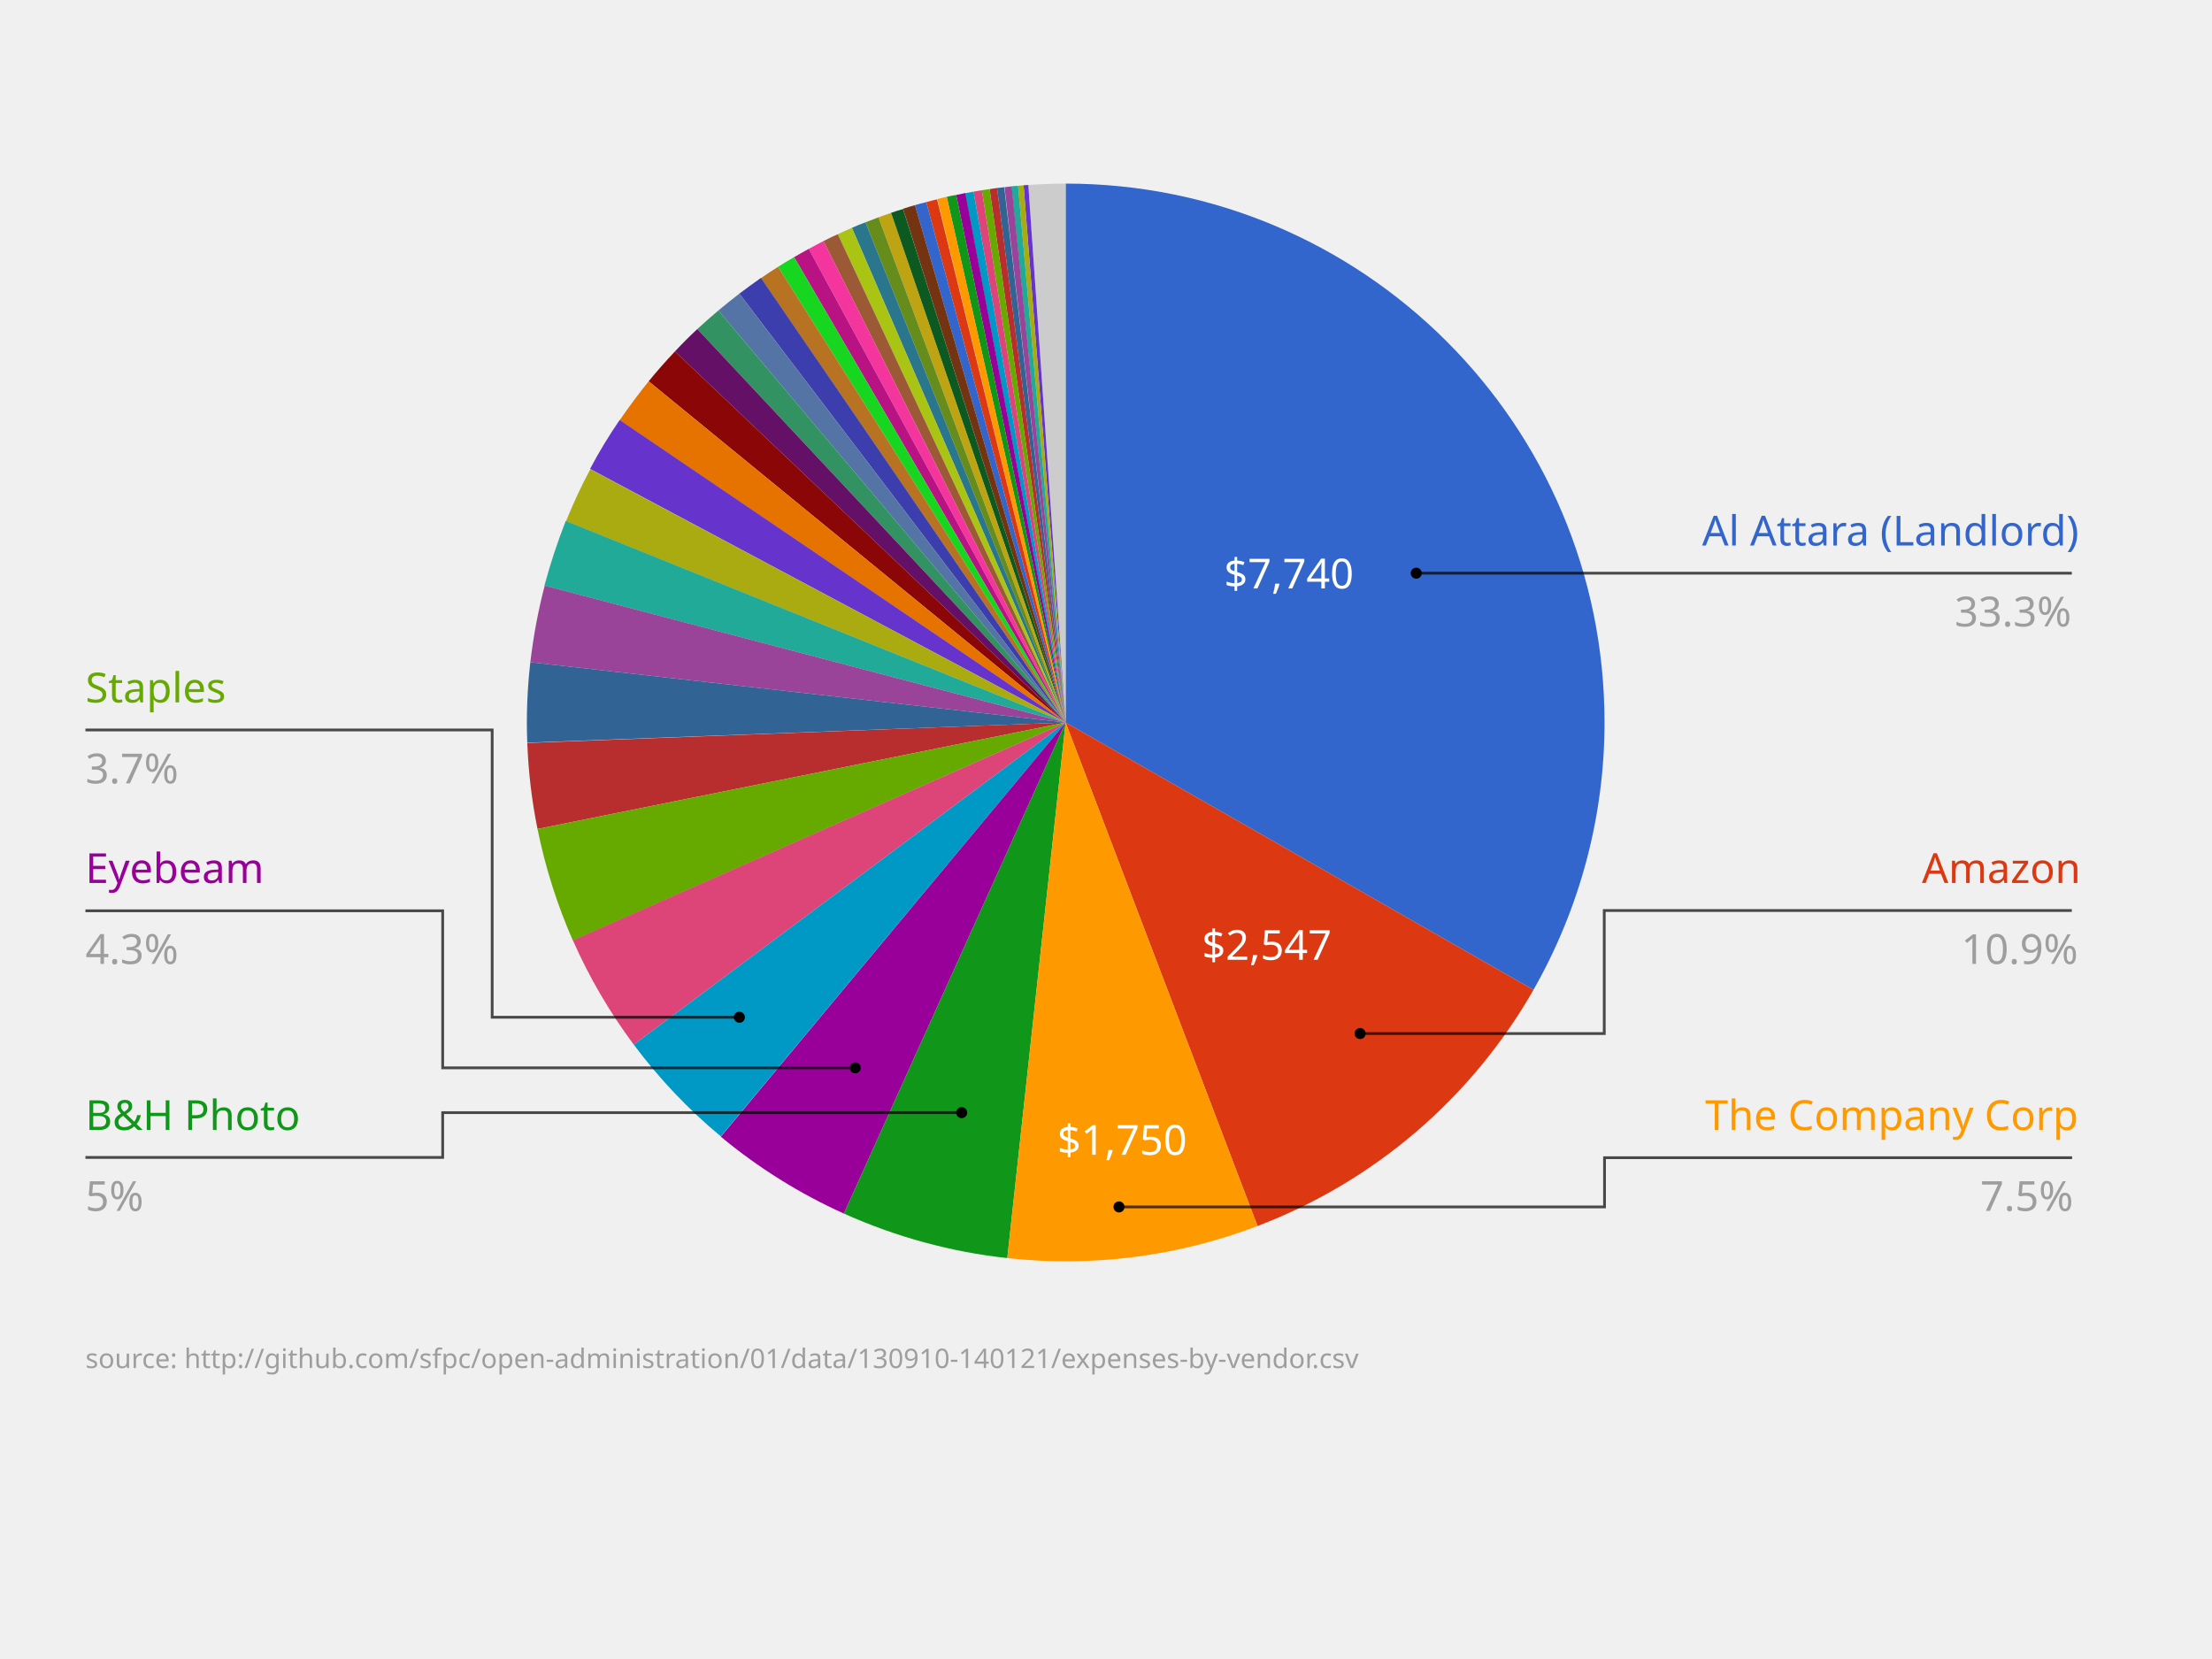
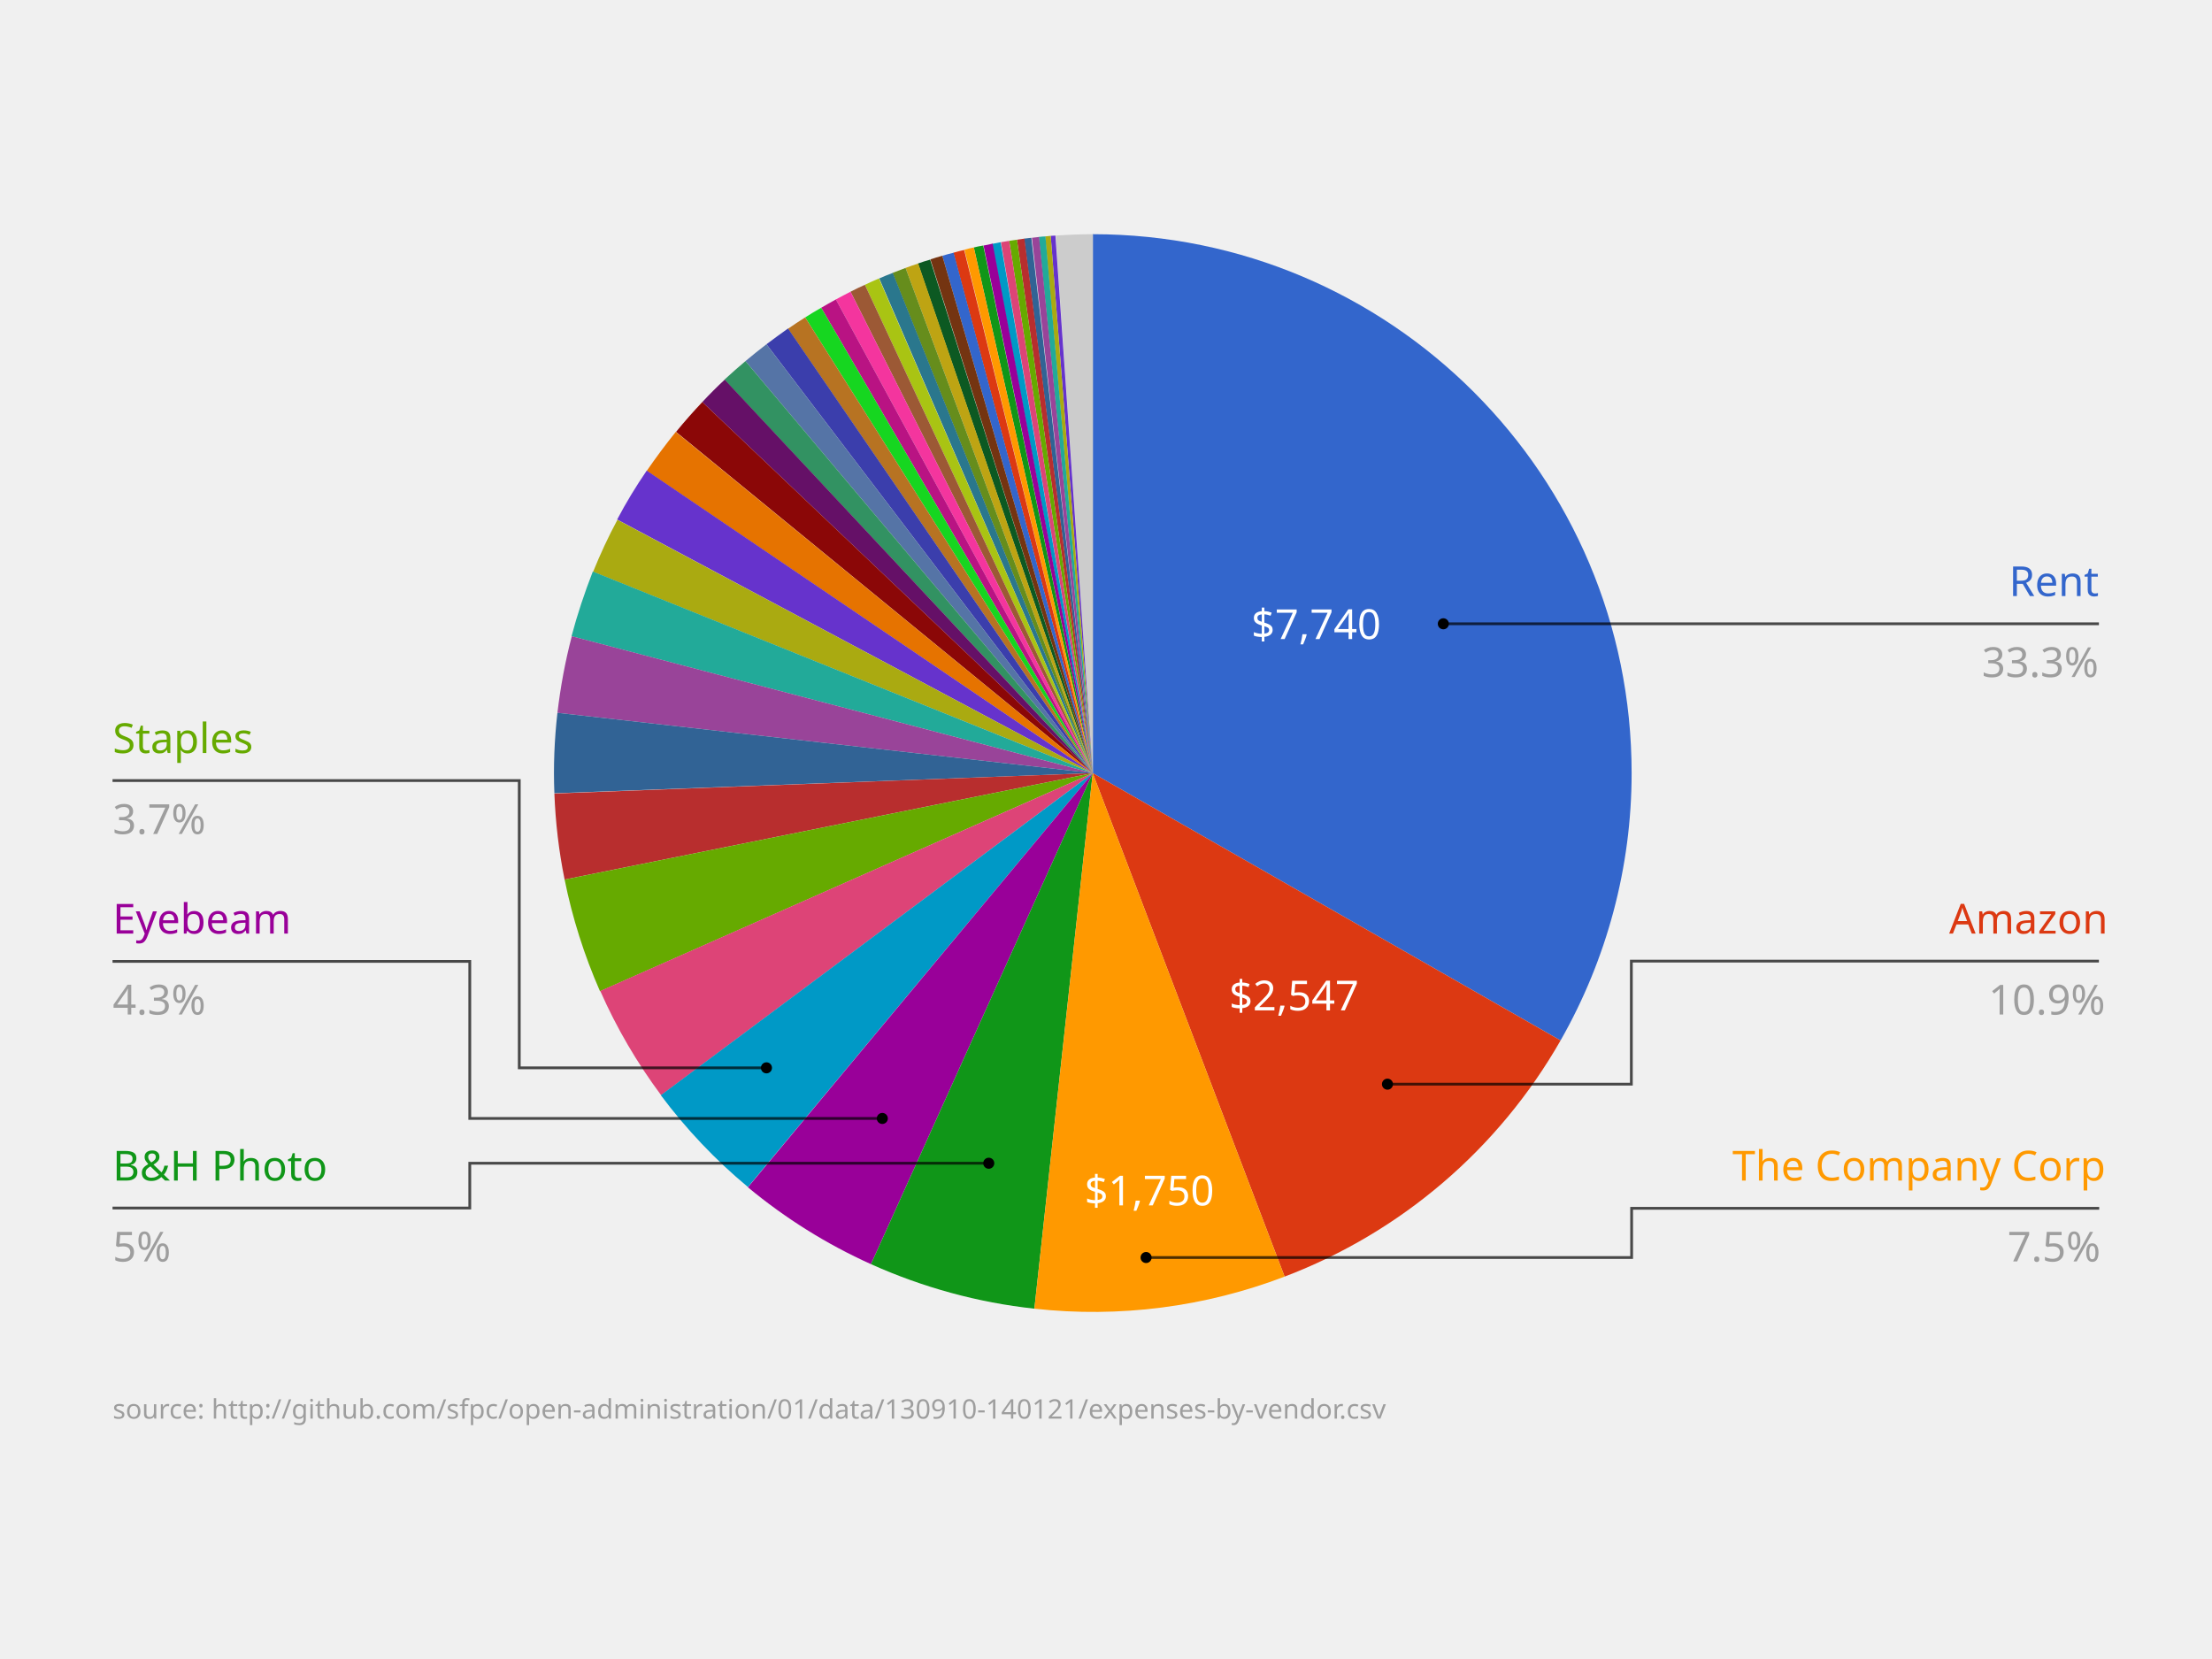
- <svg xmlns="http://www.w3.org/2000/svg" version="1.1" x="0px" y="0px" viewBox="318 937 800 600" enable-background="new 318 937 800 600" xml:space="preserve">
-   <g id="Layer_1">
-     <path fill="#3366CC" d="M703.4,1198.3v-194.9c107.6,0,194.9,87.2,194.9,194.9c0,33.9-8.9,67.2-25.7,96.7L703.4,1198.3L703.4,1198.3   " />
-     <text transform="matrix(1 0 0 1 760.6874 1149.819)" fill="#FFFFFF" font-family="'ApercuPro'" font-size="15">$7,740</text>
+ <svg xmlns="http://www.w3.org/2000/svg" version="1.1" id="Layer_1" x="0px" y="0px" viewBox="0 0 800 600" enable-background="new 0 0 800 600" xml:space="preserve">
+   <g id="Layer_1_1_">
+     <path fill="#3366CC" d="M395.2,279.6V84.7c107.6,0,194.9,87.2,194.9,194.9c0,33.9-8.9,67.2-25.7,96.7L395.2,279.6L395.2,279.6" />
+     <text transform="matrix(1 0 0 1 452.5374 231.1166)" fill="#FFFFFF" font-family="'ApercuPro'" font-size="15">$7,740</text>
    <g>
-       <path fill="#DC3912" d="M703.4,1198.3l169.2,96.7c-22.4,39.2-57.7,69.4-99.8,85.4L703.4,1198.3L703.4,1198.3" />
+       <path fill="#DC3912" d="M395.2,279.6l169.2,96.7c-22.4,39.2-57.7,69.4-99.8,85.4L395.2,279.6L395.2,279.6" />
    </g>
    <g>
-       <path fill="#CCCCCC" d="M703.4,1198.3l-13.5-194.4c4.5-0.3,9-0.5,13.5-0.5V1198.3L703.4,1198.3" />
+       <path fill="#CCCCCC" d="M395.2,279.6L381.8,85.2c4.5-0.3,9-0.5,13.5-0.5V279.6L395.2,279.6" />
    </g>
    <g>
-       <path fill="#6633CC" d="M703.4,1198.3l-15.2-194.3c0.6,0,1.1-0.1,1.7-0.1L703.4,1198.3L703.4,1198.3" />
+       <path fill="#6633CC" d="M395.2,279.6L380,85.3c0.6,0,1.1-0.1,1.7-0.1L395.2,279.6L395.2,279.6" />
    </g>
    <g>
-       <path fill="#AAAA11" d="M703.4,1198.3l-17.2-194.1c0.7-0.1,1.3-0.1,2-0.2L703.4,1198.3L703.4,1198.3" />
+       <path fill="#AAAA11" d="M395.2,279.6L378,85.5c0.7-0.1,1.3-0.1,2-0.2L395.2,279.6L395.2,279.6" />
    </g>
    <g>
-       <path fill="#22AA99" d="M703.4,1198.3l-19.6-193.9c0.8-0.1,1.6-0.2,2.4-0.2L703.4,1198.3L703.4,1198.3" />
+       <path fill="#22AA99" d="M395.2,279.6L375.7,85.7c0.8-0.1,1.6-0.2,2.4-0.2L395.2,279.6L395.2,279.6" />
    </g>
    <g>
-       <path fill="#994499" d="M703.4,1198.3l-22.1-193.6c0.9-0.1,1.7-0.2,2.6-0.3L703.4,1198.3L703.4,1198.3" />
+       <path fill="#994499" d="M395.2,279.6L373.2,86c0.9-0.1,1.7-0.2,2.6-0.3L395.2,279.6L395.2,279.6" />
    </g>
    <g>
-       <path fill="#316395" d="M703.4,1198.3L678.6,1005c0.9-0.1,1.7-0.2,2.6-0.3L703.4,1198.3L703.4,1198.3" />
+       <path fill="#316395" d="M395.2,279.6L370.4,86.3c0.9-0.1,1.7-0.2,2.6-0.3L395.2,279.6L395.2,279.6" />
    </g>
    <g>
-       <path fill="#B82E2E" d="M703.4,1198.3l-27.5-192.9c0.9-0.1,1.8-0.3,2.7-0.4L703.4,1198.3L703.4,1198.3" />
+       <path fill="#B82E2E" d="M395.2,279.6L367.8,86.7c0.9-0.1,1.8-0.3,2.7-0.4L395.2,279.6L395.2,279.6" />
    </g>
    <g>
-       <path fill="#66AA00" d="M703.4,1198.3l-30.3-192.5c0.9-0.1,1.8-0.3,2.8-0.4L703.4,1198.3L703.4,1198.3" />
+       <path fill="#66AA00" d="M395.2,279.6L365,87.1c0.9-0.1,1.8-0.3,2.8-0.4L395.2,279.6L395.2,279.6" />
    </g>
    <g>
-       <path fill="#DD4477" d="M703.4,1198.3l-33.3-192c1-0.2,2-0.3,3-0.5L703.4,1198.3L703.4,1198.3" />
+       <path fill="#DD4477" d="M395.2,279.6L362,87.6c1-0.2,2-0.3,3-0.5L395.2,279.6L395.2,279.6" />
    </g>
    <g>
-       <path fill="#0099C6" d="M703.4,1198.3L667,1006.9c1-0.2,2-0.4,3.1-0.6L703.4,1198.3L703.4,1198.3" />
+       <path fill="#0099C6" d="M395.2,279.6L358.8,88.2c1-0.2,2-0.4,3.1-0.6L395.2,279.6L395.2,279.6" />
    </g>
    <g>
-       <path fill="#990099" d="M703.4,1198.3l-39.6-190.8c1.1-0.2,2.2-0.4,3.3-0.7L703.4,1198.3L703.4,1198.3" />
+       <path fill="#990099" d="M395.2,279.6L355.7,88.8c1.1-0.2,2.2-0.4,3.3-0.7L395.2,279.6L395.2,279.6" />
    </g>
    <g>
-       <path fill="#109618" d="M703.4,1198.3l-43-190.1c1.1-0.3,2.2-0.5,3.4-0.7L703.4,1198.3L703.4,1198.3" />
+       <path fill="#109618" d="M395.2,279.6l-43-190.1c1.1-0.3,2.2-0.5,3.4-0.7L395.2,279.6L395.2,279.6" />
    </g>
    <g>
-       <path fill="#FF9900" d="M703.4,1198.3l-46.4-189.3c1.1-0.3,2.3-0.6,3.4-0.8L703.4,1198.3L703.4,1198.3" />
+       <path fill="#FF9900" d="M395.2,279.6L348.8,90.3c1.1-0.3,2.3-0.6,3.4-0.8L395.2,279.6L395.2,279.6" />
    </g>
    <g>
-       <path fill="#DC3912" d="M703.4,1198.3L653,1010.1c1.3-0.4,2.6-0.7,3.9-1L703.4,1198.3L703.4,1198.3" />
+       <path fill="#DC3912" d="M395.2,279.6L344.8,91.4c1.3-0.4,2.6-0.7,3.9-1L395.2,279.6L395.2,279.6" />
    </g>
    <g>
-       <path fill="#3366CC" d="M703.4,1198.3l-54.5-187.1c1.4-0.4,2.7-0.8,4.1-1.1L703.4,1198.3L703.4,1198.3" />
+       <path fill="#3366CC" d="M395.2,279.6L340.8,92.5c1.4-0.4,2.7-0.8,4.1-1.1L395.2,279.6L395.2,279.6" />
    </g>
    <g>
-       <path fill="#743411" d="M703.4,1198.3l-58.8-185.8c1.4-0.5,2.9-0.9,4.3-1.3L703.4,1198.3L703.4,1198.3" />
+       <path fill="#743411" d="M395.2,279.6L336.5,93.8c1.4-0.5,2.9-0.9,4.3-1.3L395.2,279.6L395.2,279.6" />
    </g>
    <g>
-       <path fill="#0C5922" d="M703.4,1198.3L640.2,1014c1.4-0.5,2.9-1,4.4-1.4L703.4,1198.3L703.4,1198.3" />
+       <path fill="#0C5922" d="M395.2,279.6L332,95.3c1.4-0.5,2.9-1,4.4-1.4L395.2,279.6L395.2,279.6" />
    </g>
    <g>
-       <path fill="#BEA413" d="M703.4,1198.3l-67.7-182.7c1.5-0.6,3.1-1.1,4.6-1.6L703.4,1198.3L703.4,1198.3" />
+       <path fill="#BEA413" d="M395.2,279.6L327.5,96.9c1.5-0.6,3.1-1.1,4.6-1.6L395.2,279.6L395.2,279.6" />
    </g>
    <g>
-       <path fill="#668D1C" d="M703.4,1198.3l-72.4-180.9c1.6-0.6,3.1-1.2,4.7-1.8L703.4,1198.3L703.4,1198.3" />
+       <path fill="#668D1C" d="M395.2,279.6L322.8,98.7c1.6-0.6,3.1-1.2,4.7-1.8L395.2,279.6L395.2,279.6" />
    </g>
    <g>
-       <path fill="#2A778D" d="M703.4,1198.3l-77.3-178.9c1.6-0.7,3.2-1.4,4.9-2L703.4,1198.3L703.4,1198.3" />
+       <path fill="#2A778D" d="M395.2,279.6L318,100.7c1.6-0.7,3.2-1.4,4.9-2L395.2,279.6L395.2,279.6" />
    </g>
    <g>
-       <path fill="#A9C413" d="M703.4,1198.3l-82.4-176.6c1.7-0.8,3.4-1.6,5.1-2.3L703.4,1198.3L703.4,1198.3" />
+       <path fill="#A9C413" d="M395.2,279.6L312.8,103c1.7-0.8,3.4-1.6,5.1-2.3L395.2,279.6L395.2,279.6" />
    </g>
    <g>
-       <path fill="#9C5935" d="M703.4,1198.3l-87.6-174.1c1.7-0.9,3.4-1.7,5.2-2.5L703.4,1198.3L703.4,1198.3" />
+       <path fill="#9C5935" d="M395.2,279.6l-87.6-174.1c1.7-0.9,3.4-1.7,5.2-2.5L395.2,279.6L395.2,279.6" />
    </g>
    <g>
-       <path fill="#F4359E" d="M703.4,1198.3l-92.9-171.3c1.8-1,3.6-1.9,5.3-2.8L703.4,1198.3L703.4,1198.3" />
+       <path fill="#F4359E" d="M395.2,279.6l-92.9-171.3c1.8-1,3.6-1.9,5.3-2.8L395.2,279.6L395.2,279.6" />
    </g>
    <g>
-       <path fill="#B91383" d="M703.4,1198.3L605.2,1030c1.7-1,3.5-2,5.3-3L703.4,1198.3L703.4,1198.3" />
+       <path fill="#B91383" d="M395.2,279.6L297,111.3c1.7-1,3.5-2,5.3-3L395.2,279.6L395.2,279.6" />
    </g>
    <g>
-       <path fill="#16D620" d="M703.4,1198.3l-104-164.8c1.9-1.2,3.8-2.4,5.8-3.5L703.4,1198.3L703.4,1198.3" />
+       <path fill="#16D620" d="M395.2,279.6l-104-164.8c1.9-1.2,3.8-2.4,5.8-3.5L395.2,279.6L395.2,279.6" />
    </g>
    <g>
-       <path fill="#B77322" d="M703.4,1198.3l-110.2-160.7c2-1.4,4.1-2.8,6.2-4.1L703.4,1198.3L703.4,1198.3" />
+       <path fill="#B77322" d="M395.2,279.6L285,118.9c2-1.4,4.1-2.8,6.2-4.1L395.2,279.6L395.2,279.6" />
    </g>
    <g>
-       <path fill="#3B3EAC" d="M703.4,1198.3l-118-155.1c2.6-2,5.2-3.8,7.8-5.7L703.4,1198.3L703.4,1198.3" />
+       <path fill="#3B3EAC" d="M395.2,279.6l-118-155.1c2.6-2,5.2-3.8,7.8-5.7L395.2,279.6L395.2,279.6" />
    </g>
    <g>
-       <path fill="#5574A6" d="M703.4,1198.3l-125.6-149c2.5-2.1,5-4.1,7.6-6.1L703.4,1198.3L703.4,1198.3" />
+       <path fill="#5574A6" d="M395.2,279.6l-125.6-149c2.5-2.1,5-4.1,7.6-6.1L395.2,279.6L395.2,279.6" />
    </g>
    <g>
-       <path fill="#329262" d="M703.4,1198.3L570.2,1056c2.5-2.3,5-4.5,7.6-6.7L703.4,1198.3L703.4,1198.3" />
+       <path fill="#329262" d="M395.2,279.6L262,137.3c2.5-2.3,5-4.5,7.6-6.7L395.2,279.6L395.2,279.6" />
    </g>
    <g>
-       <path fill="#651067" d="M703.4,1198.3l-141.3-134.2c2.6-2.8,5.3-5.5,8.1-8.1L703.4,1198.3L703.4,1198.3" />
+       <path fill="#651067" d="M395.2,279.6L254,145.4c2.6-2.8,5.3-5.5,8.1-8.1L395.2,279.6L395.2,279.6" />
    </g>
    <g>
-       <path fill="#8B0707" d="M703.4,1198.3l-150.8-123.4c3-3.7,6.2-7.3,9.5-10.8L703.4,1198.3L703.4,1198.3" />
+       <path fill="#8B0707" d="M395.2,279.6L244.5,156.2c3-3.7,6.2-7.3,9.5-10.8L395.2,279.6L395.2,279.6" />
    </g>
    <g>
-       <path fill="#E67300" d="M703.4,1198.3L542.1,1089c3.3-4.8,6.8-9.5,10.5-14.1L703.4,1198.3L703.4,1198.3" />
+       <path fill="#E67300" d="M395.2,279.6L233.9,170.3c3.3-4.8,6.8-9.5,10.5-14.1L395.2,279.6L395.2,279.6" />
    </g>
    <g>
-       <path fill="#6633CC" d="M703.4,1198.3l-172-91.7c3.2-6.1,6.8-12,10.7-17.7L703.4,1198.3L703.4,1198.3" />
+       <path fill="#6633CC" d="M395.2,279.6l-172-91.7c3.2-6.1,6.8-12,10.7-17.7L395.2,279.6L395.2,279.6" />
    </g>
    <g>
-       <path fill="#AAAA11" d="M703.4,1198.3l-180.7-72.8c2.6-6.4,5.5-12.7,8.8-18.8L703.4,1198.3L703.4,1198.3" />
+       <path fill="#AAAA11" d="M395.2,279.6l-180.7-72.8c2.6-6.4,5.5-12.7,8.8-18.8L395.2,279.6L395.2,279.6" />
    </g>
    <g>
-       <path fill="#22AA99" d="M703.4,1198.3l-188.5-49.5c2.1-7.9,4.7-15.7,7.7-23.4L703.4,1198.3L703.4,1198.3" />
+       <path fill="#22AA99" d="M395.2,279.6l-188.5-49.5c2.1-7.9,4.7-15.7,7.7-23.4L395.2,279.6L395.2,279.6" />
    </g>
    <g>
-       <path fill="#994499" d="M703.4,1198.3l-193.6-21.8c1.1-9.3,2.8-18.6,5.2-27.7L703.4,1198.3L703.4,1198.3" />
+       <path fill="#994499" d="M395.2,279.6l-193.6-21.8c1.1-9.3,2.8-18.6,5.2-27.7L395.2,279.6L395.2,279.6" />
    </g>
    <g>
-       <path fill="#316395" d="M703.4,1198.3l-194.7,7.3c-0.4-9.7,0-19.4,1.1-29.1L703.4,1198.3L703.4,1198.3" />
+       <path fill="#316395" d="M395.2,279.6l-194.7,7.3c-0.4-9.7,0-19.4,1.1-29.1L395.2,279.6L395.2,279.6" />
    </g>
    <g>
-       <path fill="#B82E2E" d="M703.4,1198.3l-191,38.5c-2.1-10.3-3.3-20.7-3.7-31.1L703.4,1198.3L703.4,1198.3" />
+       <path fill="#B82E2E" d="M395.2,279.6l-191,38.5c-2.1-10.3-3.3-20.7-3.7-31.1L395.2,279.6L395.2,279.6" />
    </g>
    <g>
-       <path fill="#66AA00" d="M703.4,1198.3l-178.2,78.9c-5.7-13-10-26.5-12.8-40.4L703.4,1198.3L703.4,1198.3" />
+       <path fill="#66AA00" d="M395.2,279.6l-178.2,78.9c-5.7-13-10-26.5-12.8-40.4L395.2,279.6L395.2,279.6" />
    </g>
    <g>
-       <path fill="#DD4477" d="M703.4,1198.3l-156.2,116.5c-8.7-11.7-16.1-24.3-22-37.7L703.4,1198.3L703.4,1198.3" />
+       <path fill="#DD4477" d="M395.2,279.6L239.1,396.1c-8.7-11.7-16.1-24.3-22-37.7L395.2,279.6L395.2,279.6" />
    </g>
    <g>
-       <path fill="#0099C6" d="M703.4,1198.3l-124.7,149.7c-11.8-9.8-22.3-20.9-31.5-33.2L703.4,1198.3L703.4,1198.3" />
+       <path fill="#0099C6" d="M395.2,279.6L270.5,429.3c-11.8-9.8-22.3-20.9-31.5-33.2L395.2,279.6L395.2,279.6" />
    </g>
    <g>
-       <path fill="#990099" d="M703.4,1198.3l-80.2,177.6c-16-7.2-31-16.6-44.5-27.8L703.4,1198.3L703.4,1198.3" />
+       <path fill="#990099" d="M395.2,279.6L315,457.2c-16-7.2-31-16.6-44.5-27.8L395.2,279.6L395.2,279.6" />
    </g>
    <g>
-       <path fill="#109618" d="M703.4,1198.3l-21.1,193.7c-20.4-2.2-40.4-7.7-59.1-16.1L703.4,1198.3L703.4,1198.3" />
+       <path fill="#109618" d="M395.2,279.6l-21.1,193.7c-20.4-2.2-40.4-7.7-59.1-16.1L395.2,279.6L395.2,279.6" />
    </g>
    <g>
-       <path fill="#FF9900" d="M703.4,1198.3l69.4,182.1c-28.8,11-59.8,15-90.5,11.6L703.4,1198.3L703.4,1198.3" />
+       <path fill="#FF9900" d="M395.2,279.6l69.4,182.1c-28.8,11-59.8,15-90.5,11.6L395.2,279.6L395.2,279.6" />
    </g>
    <g>
-       <text transform="matrix(1 0 0 1 933.5952 1134.284)" fill="#3366CC" font-family="'ApercuPro-Bold'" font-size="15">Al Attara (Landlord)</text>
+       <text transform="matrix(1 0 0 1 726.6144 215.5811)" fill="#3366CC" font-family="'ApercuPro-Bold'" font-size="15">Rent</text>
    </g>
    <g>
-       <text transform="matrix(1 0 0 1 1024.914 1163.549)" fill="#9E9E9E" font-family="'ApercuPro'" font-size="15">33.3%</text>
+       <text transform="matrix(1 0 0 1 716.7644 244.8464)" fill="#9E9E9E" font-family="'ApercuPro'" font-size="15">33.3%</text>
    </g>
-     <path fill="none" stroke="#000000" stroke-opacity="0.7" d="M830.2,1144.3h68l0,0h169.1" />
-     <circle cx="830.2" cy="1144.3" r="2" />
+     <path fill="none" stroke="#000000" stroke-opacity="0.7" d="M522,225.6h68l0,0h169.1" />
+     <circle cx="522" cy="225.6" r="2" />
    <g>
-       <text transform="matrix(1 0 0 1 1013.094 1256.343)" fill="#DC3912" font-family="'ApercuPro-Bold'" font-size="15">Amazon</text>
+       <text transform="matrix(1 0 0 1 704.9438 337.6407)" fill="#DC3912" font-family="'ApercuPro-Bold'" font-size="15">Amazon</text>
    </g>
    <g>
-       <text transform="matrix(1 0 0 1 1027.314 1285.611)" fill="#9E9E9E" font-family="'ApercuPro'" font-size="15">10.9%</text>
+       <text transform="matrix(1 0 0 1 719.1638 366.9089)" fill="#9E9E9E" font-family="'ApercuPro'" font-size="15">10.9%</text>
    </g>
-     <path fill="none" stroke="#000000" stroke-opacity="0.7" d="M809.9,1310.8h88.3v-44.5h169.1" />
-     <circle cx="809.9" cy="1310.8" r="2" />
+     <path fill="none" stroke="#000000" stroke-opacity="0.7" d="M501.8,392.1H590v-44.5h169.1" />
+     <circle cx="501.8" cy="392.1" r="2" />
    <g>
-       <text transform="matrix(1 0 0 1 934.6749 1345.658)" fill="#FF9900" font-family="'ApercuPro-Bold'" font-size="15">The Company Corp</text>
+       <text transform="matrix(1 0 0 1 626.5249 426.9551)" fill="#FF9900" font-family="'ApercuPro-Bold'" font-size="15">The Company Corp</text>
    </g>
    <g>
-       <text transform="matrix(1 0 0 1 1034.184 1374.926)" fill="#9E9E9E" font-family="'ApercuPro'" font-size="15">7.5%</text>
+       <text transform="matrix(1 0 0 1 726.0339 456.2233)" fill="#9E9E9E" font-family="'ApercuPro'" font-size="15">7.5%</text>
    </g>
-     <path fill="none" stroke="#000000" stroke-opacity="0.7" d="M722.7,1373.5h175.6v-17.8h169.1" />
-     <circle cx="722.7" cy="1373.5" r="2" />
+     <path fill="none" stroke="#000000" stroke-opacity="0.7" d="M414.5,454.8h175.6V437h169.1" />
+     <circle cx="414.5" cy="454.8" r="2" />
    <g>
-       <text transform="matrix(1 0 0 1 348.9031 1345.658)" fill="#109618" font-family="'ApercuPro-Bold'" font-size="15">B&amp;H Photo</text>
+       <text transform="matrix(1 0 0 1 40.7531 426.9551)" fill="#109618" font-family="'ApercuPro-Bold'" font-size="15">B&amp;H Photo</text>
    </g>
    <g>
-       <text transform="matrix(1 0 0 1 348.9033 1374.926)" fill="#9E9E9E" font-family="'ApercuPro'" font-size="15">5%</text>
+       <text transform="matrix(1 0 0 1 40.7533 456.2233)" fill="#9E9E9E" font-family="'ApercuPro'" font-size="15">5%</text>
    </g>
-     <path fill="none" stroke="#000000" stroke-opacity="0.7" d="M664.8,1339.4H478.1v16.2H348.9" />
-     <circle cx="665.8" cy="1339.4" r="2" />
+     <path fill="none" stroke="#000000" stroke-opacity="0.7" d="M356.6,420.7H169.9v16.2H40.7" />
+     <circle cx="357.6" cy="420.7" r="2" />
    <g>
-       <text transform="matrix(1 0 0 1 348.9031 1256.343)" fill="#990099" font-family="'ApercuPro-Bold'" font-size="15">Eyebeam</text>
+       <text transform="matrix(1 0 0 1 40.7531 337.6407)" fill="#990099" font-family="'ApercuPro-Bold'" font-size="15">Eyebeam</text>
    </g>
    <g>
-       <text transform="matrix(1 0 0 1 348.9033 1285.611)" fill="#9E9E9E" font-family="'ApercuPro'" font-size="15">4.3%</text>
+       <text transform="matrix(1 0 0 1 40.7533 366.9089)" fill="#9E9E9E" font-family="'ApercuPro'" font-size="15">4.3%</text>
    </g>
-     <path fill="none" stroke="#000000" stroke-opacity="0.7" d="M626.2,1323.2H478.1v-56.8H348.9" />
-     <circle cx="627.3" cy="1323.2" r="2" />
+     <path fill="none" stroke="#000000" stroke-opacity="0.7" d="M318,404.5H169.9v-56.8H40.7" />
+     <circle cx="319.1" cy="404.5" r="2" />
    <g>
-       <text transform="matrix(1 0 0 1 348.9031 1191.042)" fill="#66AA00" font-family="'ApercuPro-Bold'" font-size="15">Staples</text>
+       <text transform="matrix(1 0 0 1 40.7531 272.3394)" fill="#66AA00" font-family="'ApercuPro-Bold'" font-size="15">Staples</text>
    </g>
    <g>
-       <text transform="matrix(1 0 0 1 348.9033 1220.308)" fill="#9E9E9E" font-family="'ApercuPro'" font-size="15">3.7%</text>
+       <text transform="matrix(1 0 0 1 40.7533 301.6057)" fill="#9E9E9E" font-family="'ApercuPro'" font-size="15">3.7%</text>
    </g>
-     <path fill="none" stroke="#000000" stroke-opacity="0.7" d="M584.3,1304.9H496V1201H348.9" />
-     <circle cx="585.4" cy="1304.9" r="2" />
-     <text transform="matrix(1 0 0 1 752.6874 1284.125)" fill="#FFFFFF" font-family="'ApercuPro'" font-size="15">$2,547</text>
-     <text transform="matrix(1 0 0 1 700.3773 1354.65)" fill="#FFFFFF" font-family="'ApercuPro'" font-size="15">$1,750</text>
-     <text transform="matrix(1 0 0 1 348.9031 1431.773)" fill="#9E9E9E" font-family="'Apercu-Light'" font-size="9.75">source: http://github.com/sfpc/open-administration/01/data/130910-140121/expenses-by-vendor.csv</text>
+     <path fill="none" stroke="#000000" stroke-opacity="0.7" d="M276.1,386.2h-88.3V282.3H40.7" />
+     <circle cx="277.2" cy="386.2" r="2" />
+     <text transform="matrix(1 0 0 1 444.5374 365.4223)" fill="#FFFFFF" font-family="'ApercuPro'" font-size="15">$2,547</text>
+     <text transform="matrix(1 0 0 1 392.2273 435.9473)" fill="#FFFFFF" font-family="'ApercuPro'" font-size="15">$1,750</text>
+     <text transform="matrix(1 0 0 1 40.7531 513.07)" fill="#9E9E9E" font-family="'Apercu-Light'" font-size="9.75">source: http://github.com/sfpc/open-administration/01/data/130910-140121/expenses-by-vendor.csv</text>
  </g>
  <g id="Layer_2">
</g>
</svg>
